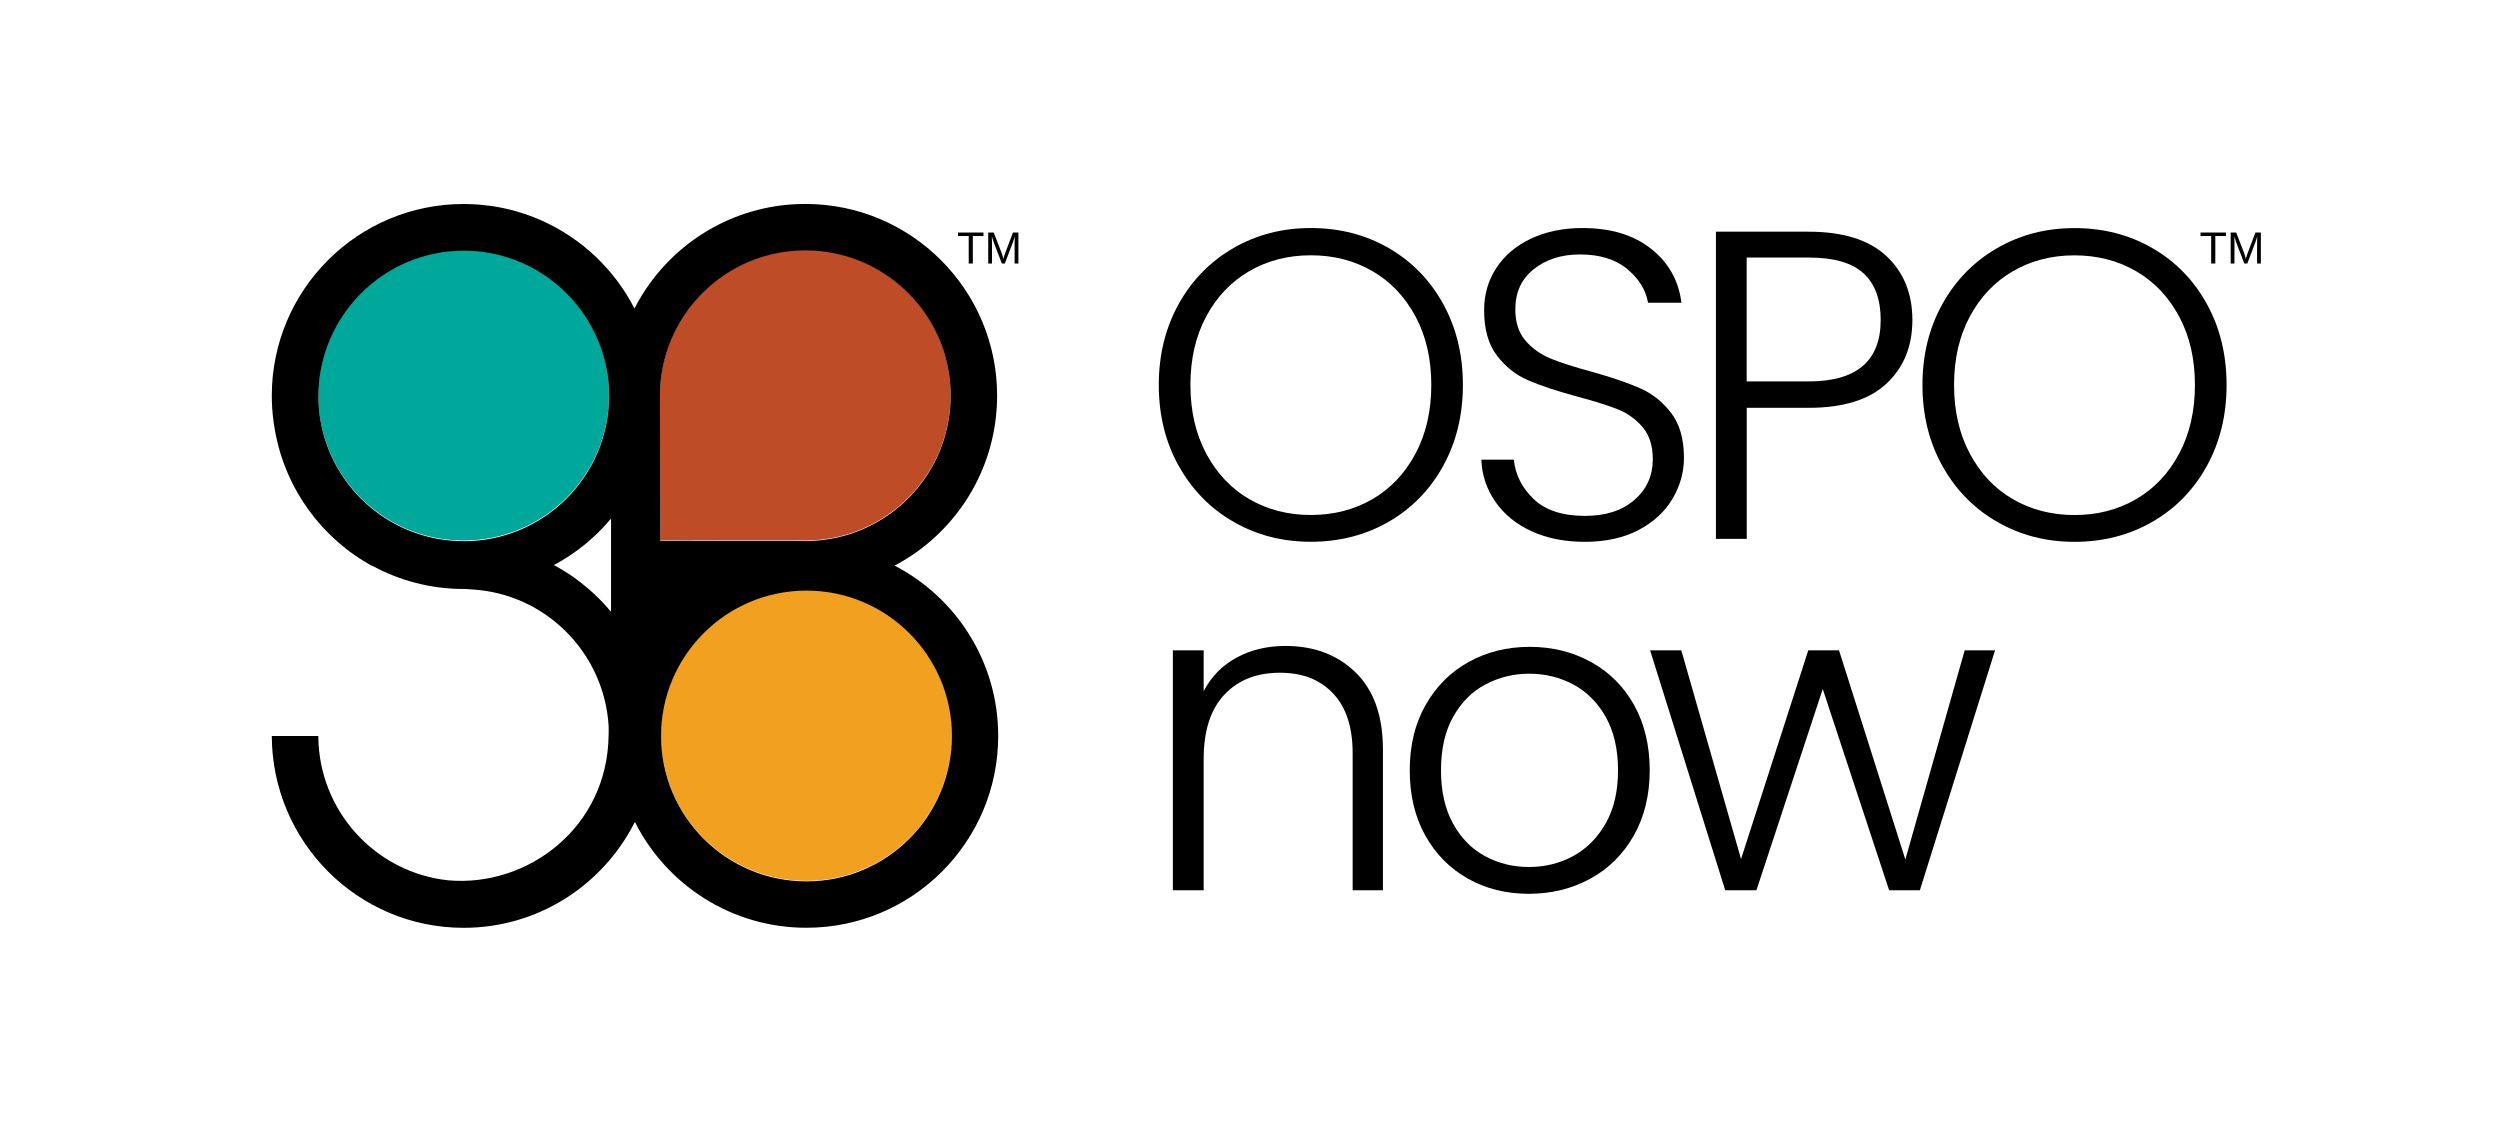
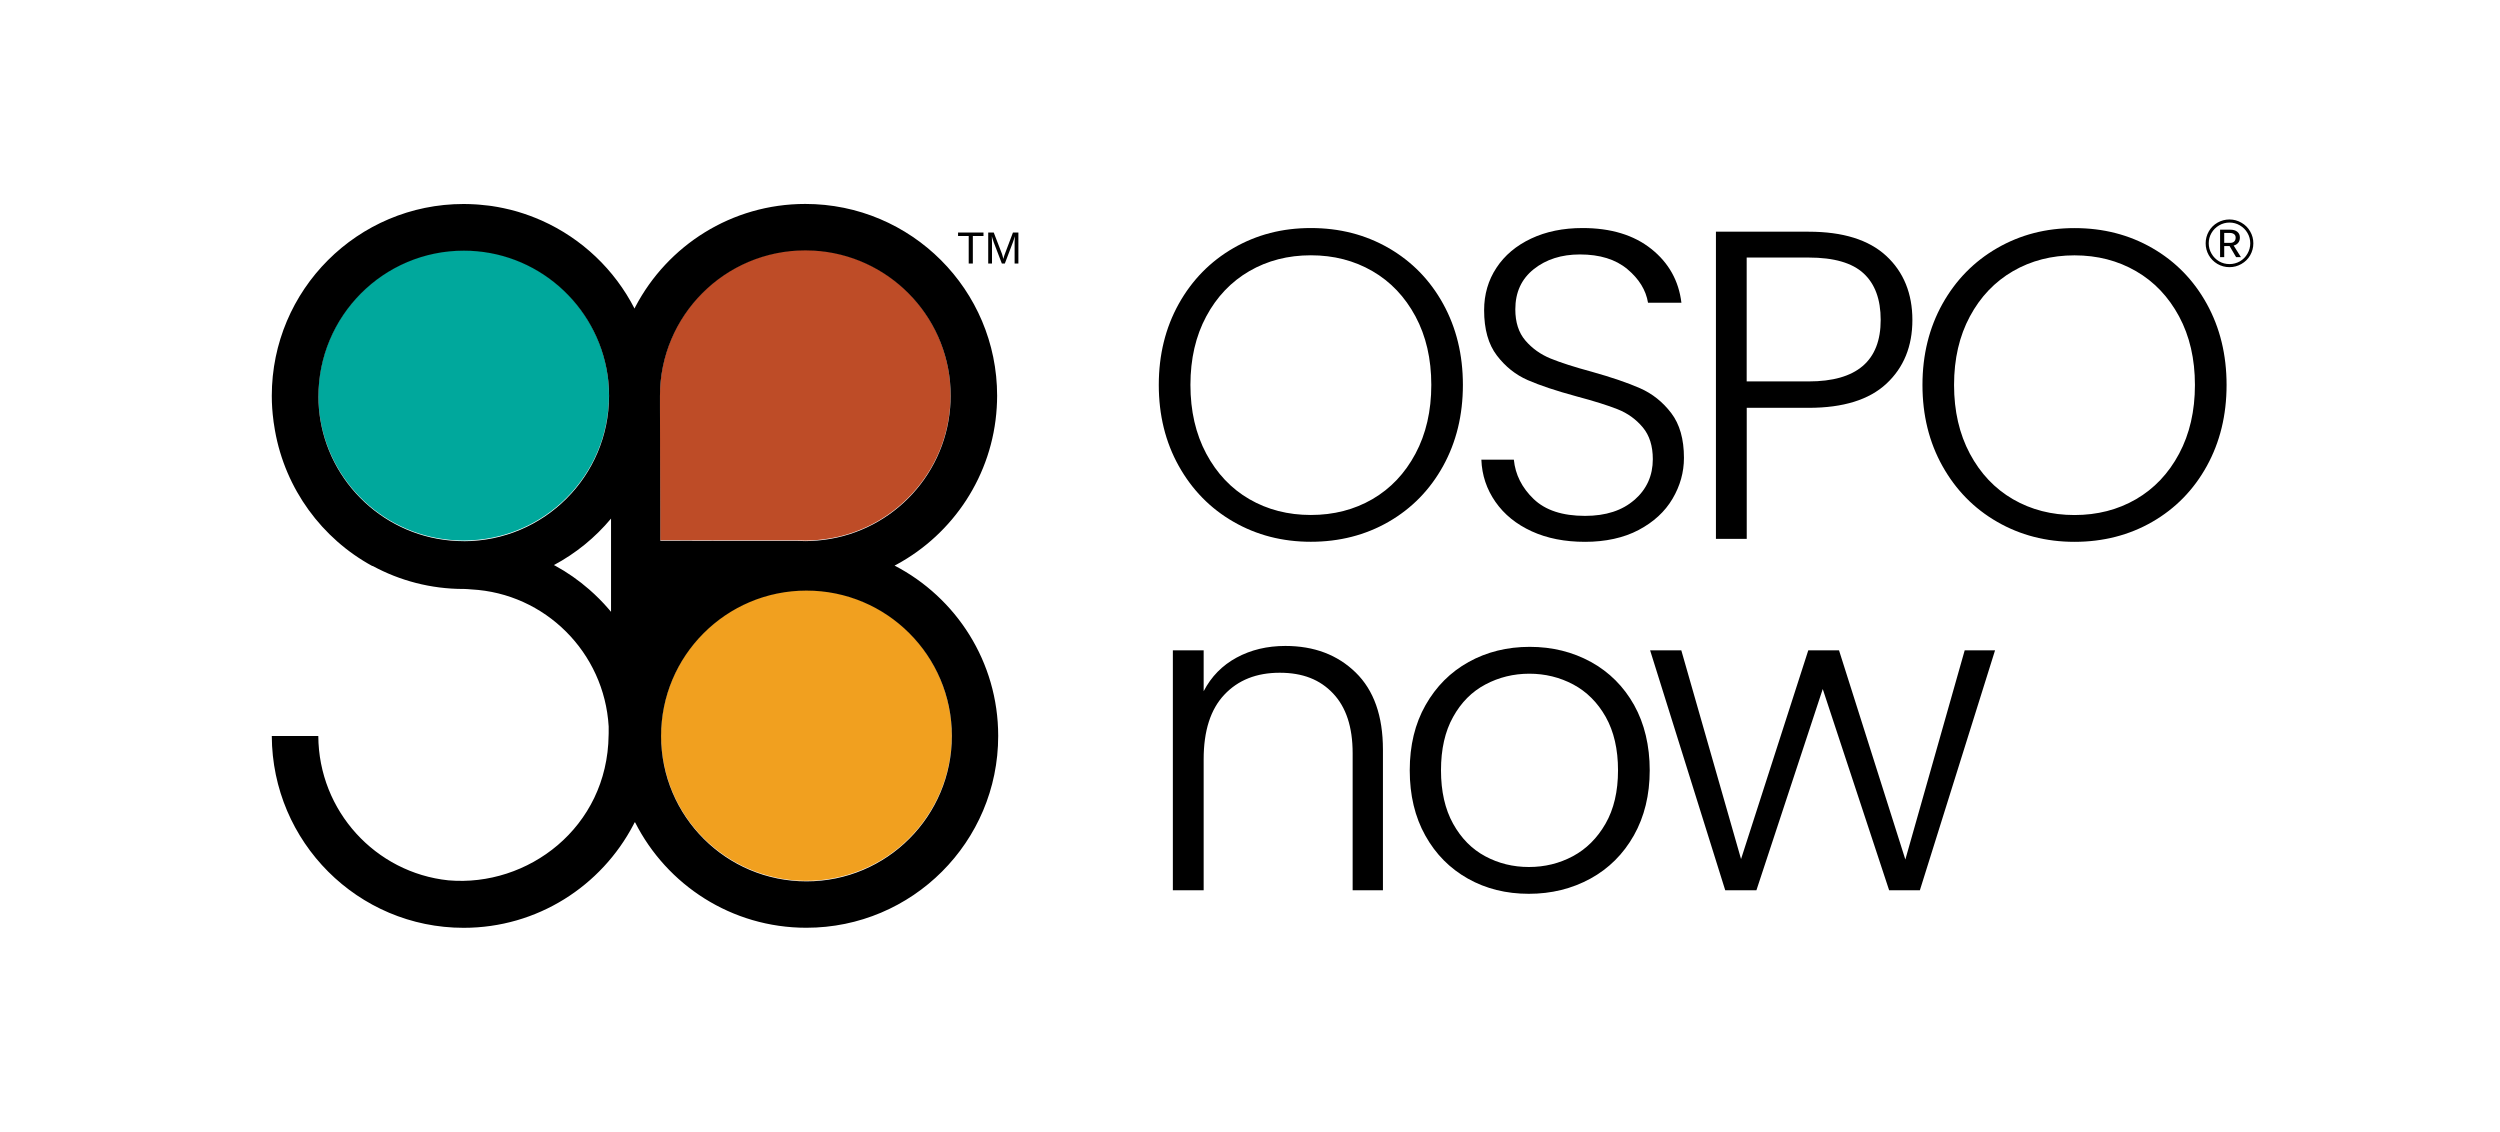
<svg xmlns="http://www.w3.org/2000/svg" width="100%" height="100%" viewBox="0 0 444 201" version="1.1" xml:space="preserve" style="fill-rule:evenodd;clip-rule:evenodd;stroke-linejoin:round;stroke-miterlimit:2;">
+   <g transform="matrix(1,0,0,1,391.537,38.7561)">
+     <g transform="matrix(12,0,0,12,8.8418,8.5957)">
+         </g>
+     <text x="0px" y="8.596px" style="font-family:'ArialMT', 'Arial', sans-serif;font-size:12px;">®</text>
+   </g>
  <path d="M256.3,82.76C258.64,78.52 259.81,73.72 259.81,68.36C259.81,63 258.64,58.2 256.3,53.96C253.96,49.72 250.73,46.42 246.62,44.05C242.51,41.68 237.91,40.5 232.81,40.5C227.71,40.5 223.19,41.68 219.07,44.05C214.96,46.42 211.72,49.72 209.35,53.96C206.99,58.2 205.8,63 205.8,68.36C205.8,73.72 206.98,78.52 209.35,82.76C211.72,87 214.95,90.3 219.07,92.67C223.18,95.04 227.76,96.22 232.81,96.22C237.86,96.22 242.51,95.04 246.62,92.67C250.73,90.3 253.96,87 256.3,82.76ZM243.74,88.65C240.51,90.52 236.87,91.46 232.81,91.46C228.75,91.46 225.11,90.52 221.88,88.65C218.66,86.78 216.11,84.09 214.23,80.57C212.36,77.06 211.42,72.99 211.42,68.36C211.42,63.73 212.36,59.67 214.23,56.19C216.1,52.7 218.65,50.03 221.88,48.15C225.11,46.28 228.75,45.34 232.81,45.34C236.87,45.34 240.51,46.28 243.74,48.15C246.97,50.02 249.51,52.7 251.39,56.19C253.26,59.68 254.2,63.73 254.2,68.36C254.2,72.99 253.26,77.06 251.39,80.57C249.52,84.08 246.97,86.77 243.74,88.65Z" style="fill-rule:nonzero;" />
  <path d="M290.28,88.77C288.12,90.67 285.2,91.62 281.5,91.62C277.49,91.62 274.45,90.62 272.37,88.62C270.29,86.62 269.12,84.29 268.86,81.64L263.09,81.64C263.19,84.4 264.03,86.89 265.59,89.13C267.15,91.37 269.3,93.11 272.03,94.36C274.76,95.61 277.92,96.23 281.51,96.23C285.1,96.23 288.38,95.53 291.03,94.12C293.68,92.72 295.69,90.87 297.04,88.58C298.39,86.29 299.07,83.87 299.07,81.32C299.07,77.99 298.32,75.34 296.81,73.36C295.3,71.38 293.45,69.91 291.27,68.95C289.09,67.99 286.22,67.01 282.69,66.02C279.62,65.19 277.19,64.41 275.4,63.68C273.61,62.95 272.11,61.88 270.91,60.48C269.71,59.08 269.12,57.23 269.12,54.94C269.12,51.92 270.21,49.54 272.4,47.8C274.59,46.06 277.32,45.19 280.59,45.19C284.13,45.19 286.94,46.06 289.02,47.8C291.1,49.54 292.32,51.53 292.69,53.77L298.62,53.77C298.15,49.87 296.37,46.68 293.27,44.21C290.17,41.74 286.11,40.5 281.06,40.5C277.62,40.5 274.58,41.12 271.93,42.37C269.28,43.62 267.22,45.35 265.77,47.56C264.31,49.77 263.58,52.28 263.58,55.09C263.58,58.47 264.33,61.15 265.84,63.13C267.35,65.11 269.17,66.56 271.31,67.5C273.45,68.44 276.33,69.4 279.97,70.39C283.09,71.22 285.54,71.99 287.3,72.69C289.07,73.39 290.55,74.46 291.75,75.89C292.95,77.32 293.54,79.21 293.54,81.55C293.54,84.46 292.46,86.87 290.3,88.77L290.28,88.77Z" style="fill-rule:nonzero;" />
  <path d="M310.22,72.43L321.22,72.43C327.36,72.43 331.96,71 335.03,68.14C338.1,65.28 339.64,61.51 339.64,56.83C339.64,52.15 338.09,48.3 334.99,45.44C331.89,42.58 327.3,41.15 321.22,41.15L304.75,41.15L304.75,95.7L310.22,95.7L310.22,72.43ZM310.22,45.74L321.22,45.74C325.7,45.74 328.95,46.68 330.97,48.55C333,50.42 334.01,53.18 334.01,56.82C334.01,64.1 329.75,67.74 321.21,67.74L310.21,67.74L310.21,45.73L310.22,45.74Z" style="fill-rule:nonzero;" />
  <path d="M391.93,53.97C389.59,49.73 386.36,46.43 382.25,44.06C378.14,41.69 373.54,40.51 368.44,40.51C363.34,40.51 358.82,41.69 354.7,44.06C350.59,46.43 347.35,49.73 344.98,53.97C342.62,58.21 341.43,63.01 341.43,68.37C341.43,73.73 342.61,78.53 344.98,82.77C347.35,87.01 350.58,90.31 354.7,92.68C358.81,95.05 363.39,96.23 368.44,96.23C373.49,96.23 378.14,95.05 382.25,92.68C386.36,90.31 389.59,87.01 391.93,82.77C394.27,78.53 395.44,73.73 395.44,68.37C395.44,63.01 394.27,58.21 391.93,53.97ZM387.01,80.58C385.14,84.09 382.59,86.78 379.36,88.66C376.13,90.53 372.49,91.47 368.43,91.47C364.37,91.47 360.73,90.53 357.5,88.66C354.28,86.79 351.73,84.1 349.85,80.58C347.98,77.07 347.04,73 347.04,68.37C347.04,63.74 347.98,59.68 349.85,56.2C351.72,52.71 354.27,50.04 357.5,48.16C360.73,46.29 364.37,45.35 368.43,45.35C372.49,45.35 376.13,46.29 379.36,48.16C382.59,50.03 385.13,52.71 387.01,56.2C388.88,59.69 389.82,63.74 389.82,68.37C389.82,73 388.88,77.07 387.01,80.58Z" style="fill-rule:nonzero;" />
  <path d="M228.28,114.72C225.05,114.72 222.17,115.41 219.62,116.79C217.07,118.17 215.12,120.16 213.77,122.76L213.77,115.5L208.3,115.5L208.3,158.11L213.77,158.11L213.77,134.85C213.77,129.8 214.99,125.98 217.44,123.38C219.88,120.78 223.16,119.48 227.27,119.48C231.38,119.48 234.43,120.7 236.75,123.15C239.07,125.6 240.23,129.13 240.23,133.76L240.23,158.11L245.61,158.11L245.61,133.14C245.61,127.16 244,122.59 240.77,119.44C237.54,116.29 233.38,114.72 228.28,114.72Z" style="fill-rule:nonzero;" />
  <path d="M282.56,117.57C279.31,115.78 275.68,114.88 271.68,114.88C267.68,114.88 264.05,115.78 260.83,117.57C257.6,119.36 255.06,121.91 253.18,125.22C251.3,128.53 250.37,132.39 250.37,136.81C250.37,141.23 251.29,145.1 253.14,148.4C254.98,151.71 257.51,154.25 260.71,156.05C263.91,157.85 267.51,158.74 271.52,158.74C275.53,158.74 279.17,157.84 282.45,156.05C285.72,154.26 288.3,151.69 290.18,148.36C292.05,145.03 292.99,141.18 292.99,136.81C292.99,132.44 292.06,128.52 290.22,125.22C288.37,121.92 285.82,119.37 282.57,117.57L282.56,117.57ZM285.14,146.29C283.66,148.87 281.72,150.79 279.33,152.07C276.93,153.35 274.34,153.98 271.53,153.98C268.72,153.98 266.13,153.34 263.77,152.07C261.4,150.8 259.5,148.87 258.07,146.29C256.64,143.72 255.92,140.55 255.92,136.81C255.92,133.07 256.63,129.9 258.07,127.33C259.5,124.75 261.41,122.83 263.81,121.56C266.2,120.29 268.81,119.65 271.61,119.65C274.41,119.65 277.02,120.29 279.41,121.56C281.8,122.84 283.73,124.76 285.18,127.33C286.63,129.91 287.36,133.07 287.36,136.81C287.36,140.55 286.62,143.72 285.14,146.29Z" style="fill-rule:nonzero;" />
  <path d="M338.39,152.65L326.61,115.5L321.15,115.5L309.21,152.57L298.6,115.5L293.06,115.5L306.4,158.11L311.94,158.11L323.72,122.37L335.51,158.11L340.97,158.11L354.32,115.5L348.93,115.5L338.39,152.65Z" style="fill-rule:nonzero;" />
  <path d="M108.16,70.18C108.16,69.29 108.11,68.41 108.03,67.54C108.03,67.48 108.01,67.42 108.01,67.37C107.97,67.03 107.93,66.7 107.88,66.37C105.98,53.93 95.28,44.4 82.36,44.4C68.1,44.4 56.54,56.01 56.54,70.32C56.54,71.03 56.58,71.73 56.63,72.43C56.66,72.81 56.7,73.18 56.75,73.55C56.75,73.62 56.77,73.69 56.78,73.76C56.81,73.99 56.85,74.22 56.88,74.44C58.91,86.67 69.53,95.99 82.34,95.99C96.6,95.99 108.16,84.43 108.16,70.17L108.16,70.18Z" style="fill:rgb(0,168,156);fill-rule:nonzero;" />
  <path d="M117.2,92.4C117.2,92.4 117.22,92.42 117.23,92.44C117.22,92.43 117.21,92.41 117.2,92.4Z" style="fill-rule:nonzero;" />
  <g transform="matrix(0.973259,-0.22971,0.22971,0.973259,-26.17,36.4)">
    <circle cx="143.22" cy="130.6" r="25.82" style="fill:rgb(241,160,31);" />
  </g>
  <path d="M126.73,95.96L141.64,95.96C142.1,95.98 142.55,96 143.02,96C143.75,96 144.48,95.96 145.19,95.9C157.74,94.85 167.73,84.84 168.74,72.28C168.8,71.59 168.83,70.89 168.83,70.18C168.83,56.83 158.7,45.86 145.72,44.51C144.83,44.42 143.93,44.37 143.02,44.37C128.76,44.37 117.2,55.93 117.2,70.19L117.2,72.29L117.25,90.29L117.25,95.91C117.25,95.91 117.27,95.94 117.29,95.95L126.73,95.97L126.73,95.96Z" style="fill:rgb(190,76,39);fill-rule:nonzero;" />
  <path d="M126.73,95.96L141.64,95.96C142.1,95.98 142.55,96 143.02,96C143.75,96 144.48,95.96 145.19,95.9C157.74,94.85 167.73,84.84 168.74,72.28C168.8,71.59 168.83,70.89 168.83,70.18C168.83,56.83 158.7,45.86 145.72,44.51C144.83,44.42 143.93,44.37 143.02,44.37C128.76,44.37 117.2,55.93 117.2,70.19L117.2,72.29L117.25,90.29L117.25,95.91C117.25,95.91 117.27,95.94 117.29,95.95L126.73,95.97L126.73,95.96Z" style="fill:none;fill-rule:nonzero;" />
  <path d="M117.2,92.4C117.2,92.4 117.22,92.42 117.23,92.44C117.22,92.43 117.21,92.41 117.2,92.4Z" style="fill:none;fill-rule:nonzero;" />
  <path d="M108.16,70.18C108.16,69.29 108.11,68.41 108.03,67.54C108.03,67.48 108.01,67.42 108.01,67.37C107.97,67.03 107.93,66.7 107.88,66.37C105.98,53.93 95.28,44.4 82.36,44.4C68.1,44.4 56.54,56.01 56.54,70.32C56.54,71.03 56.58,71.73 56.63,72.43C56.66,72.81 56.7,73.18 56.75,73.55C56.75,73.62 56.77,73.69 56.78,73.76C56.81,73.99 56.85,74.22 56.88,74.44C58.91,86.67 69.53,95.99 82.34,95.99C96.6,95.99 108.16,84.43 108.16,70.17L108.16,70.18Z" style="fill:none;fill-rule:nonzero;" />
  <g transform="matrix(0.973259,-0.22971,0.22971,0.973259,-26.17,36.4)">
    <circle cx="143.22" cy="130.6" r="25.82" style="fill:none;" />
  </g>
  <g transform="matrix(1,0,0,1,0,0.11)">
-     <path d="M56.53,130.609C56.605,143.941 66.698,154.885 79.64,156.24C93.7,157.46 107.89,146.91 108.09,130.46C108.09,130.34 108.1,130.23 108.1,130.11L108.1,128.91C107.33,115.77 96.82,105.26 83.71,104.57C83.158,104.531 82.878,104.492 82.47,104.49C82.457,104.49 82.443,104.49 82.43,104.49L82.34,104.49C76.49,104.49 70.99,103.01 66.18,100.4C66.16,100.41 66.14,100.42 66.13,100.42C57.18,95.55 50.67,86.75 48.83,76.33C48.74,75.83 48.66,75.33 48.59,74.82L48.56,74.55C48.37,73.12 48.27,71.67 48.27,70.19C48.27,51.37 63.52,36.12 82.34,36.12L82.39,36.12C83.1,36.12 83.8,36.15 84.5,36.19C84.72,36.2 84.94,36.22 85.16,36.24C85.71,36.28 86.25,36.34 86.79,36.41C86.97,36.44 87.15,36.45 87.33,36.48C88.03,36.58 88.71,36.71 89.39,36.85C89.54,36.88 89.68,36.92 89.83,36.95C90.4,37.07 90.96,37.21 91.52,37.37C91.69,37.42 91.85,37.46 92.01,37.51C93.41,37.93 94.77,38.43 96.09,39.01C96.14,39.03 96.2,39.06 96.25,39.08C103.35,42.26 109.16,47.79 112.69,54.69C112.75,54.57 112.8,54.45 112.86,54.34C118.56,43.5 129.92,36.11 143.02,36.11C161.84,36.11 177.09,51.36 177.09,70.18C177.09,70.89 177.06,71.59 177.02,72.28C176.28,84.33 169.29,94.7 159.24,100.15C159.122,100.219 158.993,100.278 158.875,100.338C169.807,106.01 177.28,117.426 177.28,130.59C177.28,149.41 162.03,164.66 143.21,164.66C129.92,164.66 118.42,157.05 112.8,145.95L112.7,145.95C112.63,146.09 112.57,146.23 112.5,146.36C106.8,157.25 95.44,164.67 82.34,164.67C63.569,164.67 48.35,149.44 48.27,130.609L56.53,130.609ZM82.35,96L82.35,96.01C96.61,96.01 108.17,84.45 108.17,70.19C108.17,69.3 108.13,68.42 108.04,67.55C108.04,67.5 108.02,67.44 108.02,67.38C107.98,67.05 107.94,66.71 107.89,66.38C105.99,53.94 95.29,44.41 82.37,44.41C68.11,44.41 56.55,56.01 56.55,70.33C56.55,71.04 56.58,71.74 56.64,72.44C56.67,72.81 56.71,73.19 56.76,73.56C56.77,73.63 56.79,73.7 56.79,73.77C56.82,73.99 56.85,74.22 56.89,74.45C58.92,86.68 69.55,96 82.35,96ZM143.23,156.42C157.49,156.42 169.05,144.86 169.05,130.6C169.05,116.34 157.49,104.78 143.23,104.78C128.97,104.78 117.41,116.34 117.41,130.6C117.41,144.86 128.97,156.42 143.23,156.42ZM117.21,92.4C117.22,92.42 117.23,92.43 117.24,92.44C117.23,92.42 117.21,92.4 117.21,92.4ZM108.52,91.99C105.71,95.36 102.27,98.17 98.37,100.25L98.38,100.25L98.58,100.35C100.75,101.53 102.77,102.95 104.62,104.56C105.87,105.65 107.04,106.82 108.12,108.08C108.14,108.1 108.15,108.12 108.17,108.14C108.29,108.28 108.4,108.41 108.52,108.55L108.52,91.99ZM117.26,95.89C117.26,95.91 117.28,95.92 117.3,95.93L126.74,95.95L141.65,95.95C142.11,95.98 142.57,95.99 143.03,95.99C143.76,95.99 144.48,95.95 145.2,95.89C157.75,94.84 167.74,84.83 168.75,72.27C168.81,71.57 168.84,70.88 168.84,70.17C168.84,56.83 158.72,45.85 145.73,44.5C144.84,44.41 143.94,44.36 143.03,44.36C128.77,44.36 117.21,55.92 117.21,70.18L117.21,72.28L117.26,90.28L117.26,95.89Z" />
-   </g>
-   <g transform="matrix(1,0,0,1,390.626,46.8021)">
-     <text x="0px" y="0px" style="font-family:'ArialMT', 'Arial', sans-serif;font-size:8px;">TM</text>
+     <path d="M56.53,130.609C56.605,143.941 66.698,154.885 79.64,156.24C93.7,157.46 107.89,146.91 108.09,130.46C108.09,130.34 108.1,130.23 108.1,130.11L108.1,128.91C107.33,115.77 96.82,105.26 83.71,104.57C83.158,104.531 82.878,104.492 82.47,104.49L82.34,104.49C76.49,104.49 70.99,103.01 66.18,100.4C66.16,100.41 66.14,100.42 66.13,100.42C57.18,95.55 50.67,86.75 48.83,76.33C48.74,75.83 48.66,75.33 48.59,74.82L48.56,74.55C48.37,73.12 48.27,71.67 48.27,70.19C48.27,51.37 63.52,36.12 82.34,36.12L82.39,36.12C83.1,36.12 83.8,36.15 84.5,36.19C84.72,36.2 84.94,36.22 85.16,36.24C85.71,36.28 86.25,36.34 86.79,36.41C86.97,36.44 87.15,36.45 87.33,36.48C88.03,36.58 88.71,36.71 89.39,36.85C89.54,36.88 89.68,36.92 89.83,36.95C90.4,37.07 90.96,37.21 91.52,37.37C91.69,37.42 91.85,37.46 92.01,37.51C93.41,37.93 94.77,38.43 96.09,39.01C96.14,39.03 96.2,39.06 96.25,39.08C103.35,42.26 109.16,47.79 112.69,54.69C112.75,54.57 112.8,54.45 112.86,54.34C118.56,43.5 129.92,36.11 143.02,36.11C161.84,36.11 177.09,51.36 177.09,70.18C177.09,70.89 177.06,71.59 177.02,72.28C176.28,84.33 169.29,94.7 159.24,100.15C159.122,100.219 158.993,100.278 158.875,100.338C169.807,106.01 177.28,117.426 177.28,130.59C177.28,149.41 162.03,164.66 143.21,164.66C129.92,164.66 118.42,157.05 112.8,145.95L112.7,145.95C112.63,146.09 112.57,146.23 112.5,146.36C106.8,157.25 95.44,164.67 82.34,164.67C63.569,164.67 48.35,149.44 48.27,130.609L56.53,130.609ZM82.35,96L82.35,96.01C96.61,96.01 108.17,84.45 108.17,70.19C108.17,69.3 108.13,68.42 108.04,67.55C108.04,67.5 108.02,67.44 108.02,67.38C107.98,67.05 107.94,66.71 107.89,66.38C105.99,53.94 95.29,44.41 82.37,44.41C68.11,44.41 56.55,56.01 56.55,70.33C56.55,71.04 56.58,71.74 56.64,72.44C56.67,72.81 56.71,73.19 56.76,73.56C56.77,73.63 56.79,73.7 56.79,73.77C56.82,73.99 56.85,74.22 56.89,74.45C58.92,86.68 69.55,96 82.35,96ZM143.23,156.42C157.49,156.42 169.05,144.86 169.05,130.6C169.05,116.34 157.49,104.78 143.23,104.78C128.97,104.78 117.41,116.34 117.41,130.6C117.41,144.86 128.97,156.42 143.23,156.42ZM117.21,92.4C117.22,92.42 117.23,92.43 117.24,92.44C117.23,92.42 117.21,92.4 117.21,92.4ZM108.52,91.99C105.71,95.36 102.27,98.17 98.37,100.25L98.38,100.25L98.58,100.35C100.75,101.53 102.77,102.95 104.62,104.56C105.87,105.65 107.04,106.82 108.12,108.08C108.14,108.1 108.15,108.12 108.17,108.14C108.29,108.28 108.4,108.41 108.52,108.55L108.52,91.99ZM117.26,95.89C117.26,95.91 117.28,95.92 117.3,95.93L126.74,95.95L141.65,95.95C142.11,95.98 142.57,95.99 143.03,95.99C143.76,95.99 144.48,95.95 145.2,95.89C157.75,94.84 167.74,84.83 168.75,72.27C168.81,71.57 168.84,70.88 168.84,70.17C168.84,56.83 158.72,45.85 145.73,44.5C144.84,44.41 143.94,44.36 143.03,44.36C128.77,44.36 117.21,55.92 117.21,70.18L117.21,72.28L117.26,90.28L117.26,95.89Z" />
  </g>
  <g transform="matrix(1,0,0,1,169.964,46.8021)">
    <text x="0px" y="0px" style="font-family:'ArialMT', 'Arial', sans-serif;font-size:8px;">TM</text>
  </g>
</svg>
